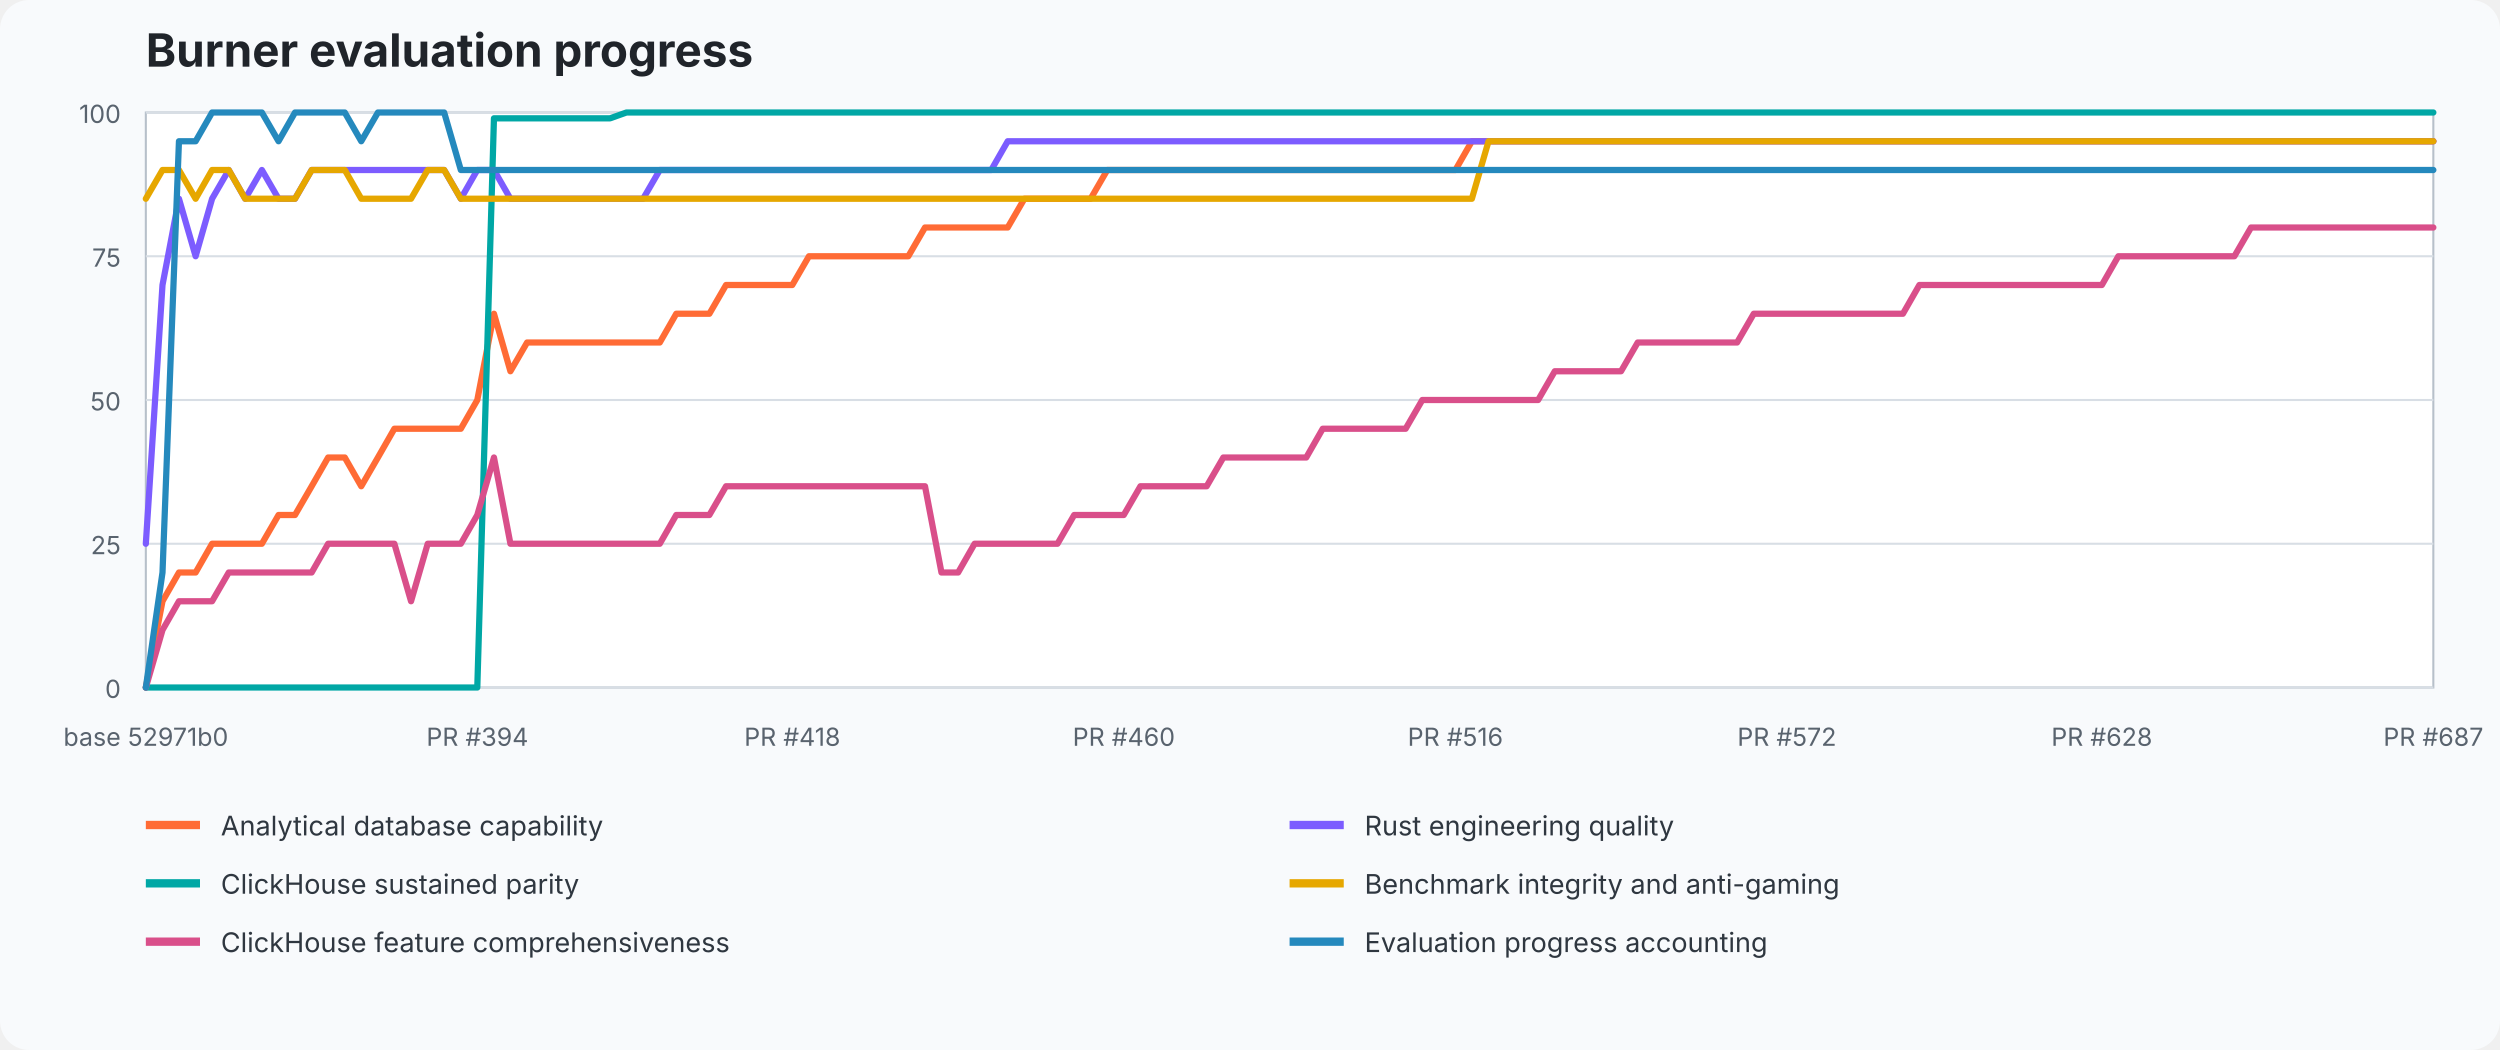
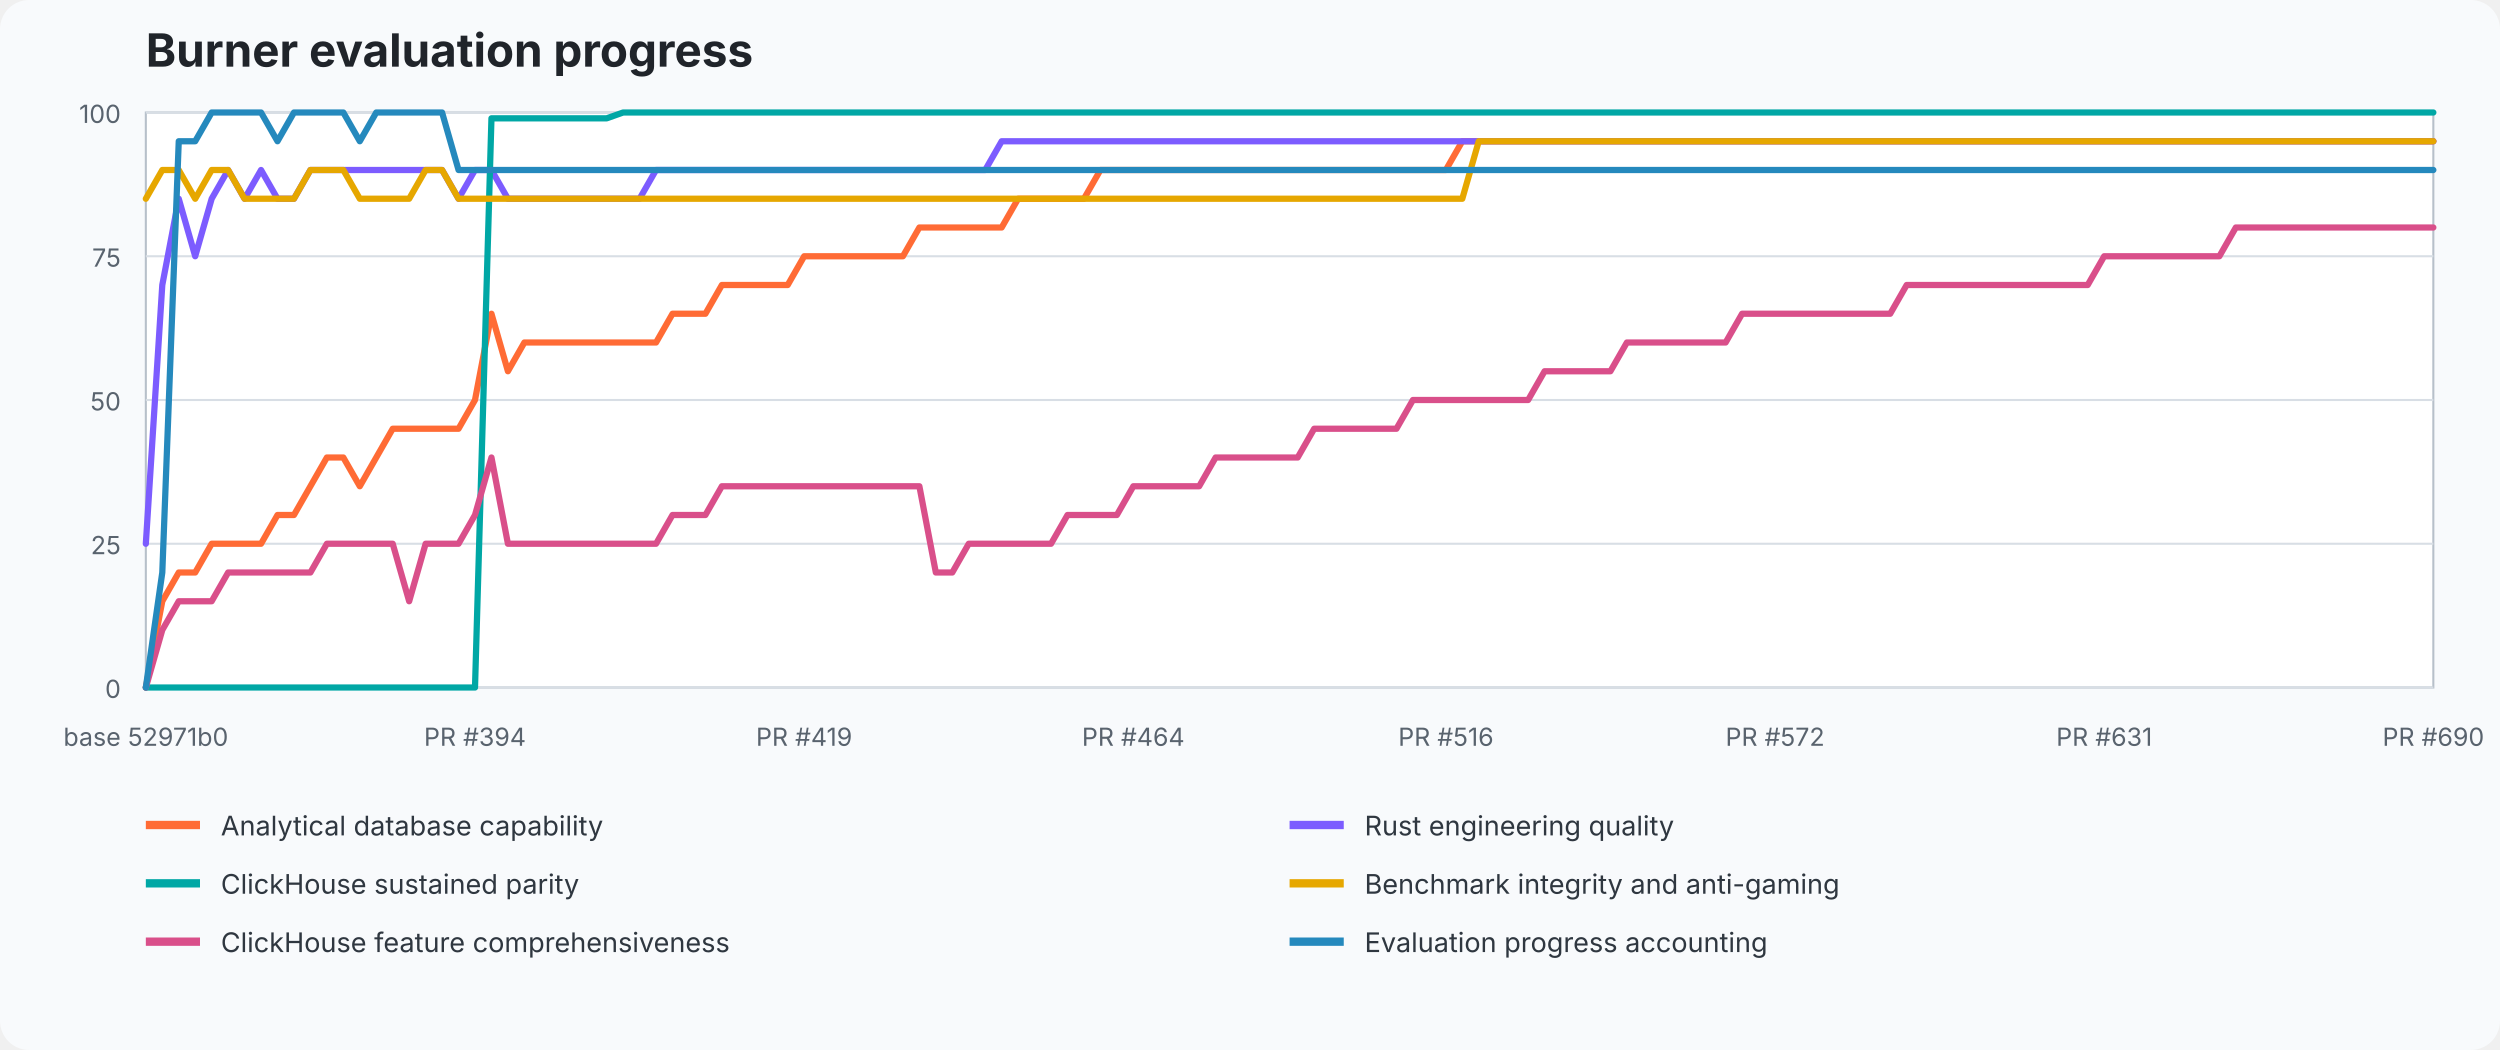
<svg xmlns="http://www.w3.org/2000/svg" width="1200" height="504" viewBox="0 0 1200 504" role="img" aria-labelledby="title desc">
  <style>text{font-family:ui-sans-serif,system-ui,-apple-system,BlinkMacSystemFont,"Segoe UI",sans-serif}.title{font-size:22px;font-weight:700;fill:#20242a}.axis{font-size:12px;fill:#59636e}.legend{font-size:13px;fill:#2f3740}.grid{stroke:#d8dee5;stroke-width:1}.plot{fill:#fff;stroke:#b7c0ca}</style>
  <rect width="100%" height="100%" fill="#f8fafc" rx="14" />
  <text x="70" y="32" class="title">Burner evaluation progress</text>
  <rect x="70" y="54" width="1098" height="276" class="plot" />
  <line x1="70" y1="330" x2="1168" y2="330" class="grid" />
  <text x="58" y="335" text-anchor="end" class="axis">0</text>
  <line x1="70" y1="261" x2="1168" y2="261" class="grid" />
  <text x="58" y="266" text-anchor="end" class="axis">25</text>
  <line x1="70" y1="192" x2="1168" y2="192" class="grid" />
  <text x="58" y="197" text-anchor="end" class="axis">50</text>
  <line x1="70" y1="123" x2="1168" y2="123" class="grid" />
  <text x="58" y="128" text-anchor="end" class="axis">75</text>
  <line x1="70" y1="54" x2="1168" y2="54" class="grid" />
  <text x="58" y="59" text-anchor="end" class="axis">100</text>
-   <polyline points="70.0,330.0 78.0,288.6 85.9,274.8 93.9,274.8 101.8,261.0 109.8,261.0 117.7,261.0 125.7,261.0 133.7,247.2 141.6,247.2 149.6,233.4 157.5,219.6 165.5,219.6 173.4,233.4 181.4,219.6 189.3,205.8 197.3,205.8 205.3,205.8 213.2,205.8 221.2,205.8 229.1,192.0 237.1,150.6 245.0,178.2 253.0,164.4 261.0,164.4 268.9,164.4 276.9,164.4 284.8,164.4 292.8,164.4 300.7,164.4 308.7,164.4 316.7,164.4 324.6,150.6 332.6,150.6 340.5,150.6 348.5,136.8 356.4,136.8 364.4,136.8 372.3,136.8 380.3,136.8 388.3,123.0 396.2,123.0 404.2,123.0 412.1,123.0 420.1,123.0 428.0,123.0 436.0,123.0 444.0,109.2 451.9,109.2 459.9,109.2 467.8,109.2 475.8,109.2 483.7,109.2 491.7,95.4 499.7,95.4 507.6,95.4 515.6,95.4 523.5,95.4 531.5,81.6 539.4,81.6 547.4,81.6 555.3,81.6 563.3,81.6 571.3,81.6 579.2,81.6 587.2,81.6 595.1,81.6 603.1,81.6 611.0,81.6 619.0,81.6 627.0,81.6 634.9,81.6 642.9,81.6 650.8,81.6 658.8,81.6 666.7,81.6 674.7,81.6 682.7,81.6 690.6,81.6 698.6,81.6 706.5,67.8 714.5,67.8 722.4,67.8 730.4,67.8 738.3,67.8 746.3,67.8 754.3,67.8 762.2,67.8 770.2,67.8 778.1,67.8 786.1,67.8 794.0,67.8 802.0,67.8 810.0,67.8 817.9,67.8 825.9,67.8 833.8,67.8 841.8,67.8 849.7,67.8 857.7,67.8 865.7,67.8 873.6,67.8 881.6,67.8 889.5,67.8 897.5,67.8 905.4,67.8 913.4,67.8 921.3,67.8 929.3,67.8 937.3,67.8 945.2,67.8 953.2,67.8 961.1,67.8 969.1,67.8 977.0,67.8 985.0,67.8 993.0,67.8 1000.9,67.8 1008.9,67.8 1016.8,67.8 1024.8,67.8 1032.7,67.8 1040.7,67.8 1048.7,67.8 1056.6,67.8 1064.6,67.8 1072.5,67.8 1080.5,67.8 1088.4,67.8 1096.4,67.8 1104.3,67.8 1112.3,67.8 1120.3,67.8 1128.2,67.8 1136.2,67.8 1144.1,67.8 1152.1,67.8 1160.0,67.8 1168.0,67.8" fill="none" stroke="#ff6b35" stroke-width="3" stroke-linejoin="round" stroke-linecap="round" />
-   <polyline points="70.0,261.0 78.0,136.8 85.9,95.4 93.9,123.0 101.8,95.4 109.8,81.6 117.7,95.4 125.7,81.6 133.7,95.4 141.6,95.4 149.6,81.6 157.5,81.6 165.5,81.6 173.4,81.6 181.4,81.6 189.3,81.6 197.3,81.6 205.3,81.6 213.2,81.6 221.2,95.4 229.1,81.6 237.1,81.6 245.0,95.4 253.0,95.4 261.0,95.4 268.9,95.4 276.9,95.4 284.8,95.4 292.8,95.4 300.7,95.4 308.7,95.4 316.7,81.6 324.6,81.6 332.6,81.6 340.5,81.6 348.5,81.6 356.4,81.6 364.4,81.6 372.3,81.6 380.3,81.6 388.3,81.6 396.2,81.6 404.2,81.6 412.1,81.6 420.1,81.6 428.0,81.6 436.0,81.6 444.0,81.6 451.9,81.6 459.9,81.6 467.8,81.6 475.8,81.6 483.7,67.8 491.7,67.8 499.7,67.8 507.6,67.8 515.6,67.8 523.5,67.8 531.5,67.8 539.4,67.8 547.4,67.8 555.3,67.8 563.3,67.8 571.3,67.8 579.2,67.8 587.2,67.8 595.1,67.8 603.1,67.8 611.0,67.8 619.0,67.8 627.0,67.8 634.9,67.8 642.9,67.8 650.8,67.8 658.8,67.8 666.7,67.8 674.7,67.8 682.7,67.8 690.6,67.8 698.6,67.8 706.5,67.8 714.5,67.8 722.4,67.8 730.4,67.8 738.3,67.8 746.3,67.8 754.3,67.8 762.2,67.8 770.2,67.8 778.1,67.8 786.1,67.8 794.0,67.8 802.0,67.8 810.0,67.8 817.9,67.8 825.9,67.8 833.8,67.8 841.8,67.8 849.7,67.8 857.7,67.8 865.7,67.8 873.6,67.8 881.6,67.8 889.5,67.8 897.5,67.8 905.4,67.8 913.4,67.8 921.3,67.8 929.3,67.8 937.3,67.8 945.2,67.8 953.2,67.8 961.1,67.8 969.1,67.8 977.0,67.8 985.0,67.8 993.0,67.8 1000.9,67.8 1008.9,67.8 1016.8,67.8 1024.8,67.8 1032.7,67.8 1040.7,67.8 1048.7,67.8 1056.6,67.8 1064.6,67.8 1072.5,67.8 1080.5,67.8 1088.4,67.8 1096.4,67.8 1104.3,67.8 1112.3,67.8 1120.3,67.8 1128.2,67.8 1136.2,67.8 1144.1,67.8 1152.1,67.8 1160.0,67.8 1168.0,67.8" fill="none" stroke="#7c5cff" stroke-width="3" stroke-linejoin="round" stroke-linecap="round" />
-   <polyline points="70.0,330.0 78.0,330.0 85.9,330.0 93.9,330.0 101.8,330.0 109.8,330.0 117.7,330.0 125.7,330.0 133.7,330.0 141.6,330.0 149.6,330.0 157.5,330.0 165.5,330.0 173.4,330.0 181.4,330.0 189.3,330.0 197.3,330.0 205.3,330.0 213.2,330.0 221.2,330.0 229.1,330.0 237.1,56.8 245.0,56.8 253.0,56.8 261.0,56.8 268.9,56.8 276.9,56.8 284.8,56.8 292.8,56.8 300.7,54.0 308.7,54.0 316.7,54.0 324.6,54.0 332.6,54.0 340.5,54.0 348.5,54.0 356.4,54.0 364.4,54.0 372.3,54.0 380.3,54.0 388.3,54.0 396.2,54.0 404.2,54.0 412.1,54.0 420.1,54.0 428.0,54.0 436.0,54.0 444.0,54.0 451.9,54.0 459.9,54.0 467.8,54.0 475.8,54.0 483.7,54.0 491.7,54.0 499.7,54.0 507.6,54.0 515.6,54.0 523.5,54.0 531.5,54.0 539.4,54.0 547.4,54.0 555.3,54.0 563.3,54.0 571.3,54.0 579.2,54.0 587.2,54.0 595.1,54.0 603.1,54.0 611.0,54.0 619.0,54.0 627.0,54.0 634.9,54.0 642.9,54.0 650.8,54.0 658.8,54.0 666.7,54.0 674.7,54.0 682.7,54.0 690.6,54.0 698.6,54.0 706.5,54.0 714.5,54.0 722.4,54.0 730.4,54.0 738.3,54.0 746.3,54.0 754.3,54.0 762.2,54.0 770.2,54.0 778.1,54.0 786.1,54.0 794.0,54.0 802.0,54.0 810.0,54.0 817.9,54.0 825.9,54.0 833.8,54.0 841.8,54.0 849.7,54.0 857.7,54.0 865.7,54.0 873.6,54.0 881.6,54.0 889.5,54.0 897.5,54.0 905.4,54.0 913.4,54.0 921.3,54.0 929.3,54.0 937.3,54.0 945.2,54.0 953.2,54.0 961.1,54.0 969.1,54.0 977.0,54.0 985.0,54.0 993.0,54.0 1000.9,54.0 1008.9,54.0 1016.8,54.0 1024.8,54.0 1032.7,54.0 1040.7,54.0 1048.7,54.0 1056.6,54.0 1064.6,54.0 1072.5,54.0 1080.5,54.0 1088.4,54.0 1096.4,54.0 1104.3,54.0 1112.3,54.0 1120.3,54.0 1128.2,54.0 1136.2,54.0 1144.1,54.0 1152.1,54.0 1160.0,54.0 1168.0,54.0" fill="none" stroke="#00a7a5" stroke-width="3" stroke-linejoin="round" stroke-linecap="round" />
-   <polyline points="70.0,95.4 78.0,81.6 85.9,81.6 93.9,95.4 101.8,81.6 109.8,81.6 117.7,95.4 125.7,95.4 133.7,95.4 141.6,95.4 149.6,81.6 157.5,81.6 165.5,81.6 173.4,95.4 181.4,95.4 189.3,95.4 197.3,95.4 205.3,81.6 213.2,81.6 221.2,95.4 229.1,95.4 237.1,95.4 245.0,95.4 253.0,95.4 261.0,95.4 268.9,95.4 276.9,95.4 284.8,95.4 292.8,95.4 300.7,95.4 308.7,95.4 316.7,95.4 324.6,95.4 332.6,95.4 340.5,95.4 348.5,95.4 356.4,95.4 364.4,95.4 372.3,95.4 380.3,95.4 388.3,95.4 396.2,95.4 404.2,95.4 412.1,95.4 420.1,95.4 428.0,95.4 436.0,95.4 444.0,95.4 451.9,95.4 459.9,95.4 467.8,95.4 475.8,95.4 483.7,95.4 491.7,95.4 499.7,95.4 507.6,95.4 515.6,95.4 523.5,95.4 531.5,95.4 539.4,95.4 547.4,95.4 555.3,95.4 563.3,95.4 571.3,95.4 579.2,95.4 587.2,95.4 595.1,95.4 603.1,95.4 611.0,95.4 619.0,95.4 627.0,95.4 634.9,95.4 642.9,95.4 650.8,95.4 658.8,95.4 666.7,95.4 674.7,95.4 682.7,95.4 690.6,95.4 698.6,95.4 706.5,95.4 714.5,67.8 722.4,67.8 730.4,67.8 738.3,67.8 746.3,67.8 754.3,67.8 762.2,67.8 770.2,67.8 778.1,67.8 786.1,67.8 794.0,67.8 802.0,67.8 810.0,67.8 817.9,67.8 825.9,67.8 833.8,67.8 841.8,67.8 849.7,67.8 857.7,67.8 865.7,67.8 873.6,67.8 881.6,67.8 889.5,67.8 897.5,67.8 905.4,67.8 913.4,67.8 921.3,67.8 929.3,67.8 937.3,67.8 945.2,67.8 953.2,67.8 961.1,67.8 969.1,67.8 977.0,67.8 985.0,67.8 993.0,67.8 1000.9,67.8 1008.9,67.8 1016.8,67.8 1024.8,67.8 1032.7,67.8 1040.7,67.8 1048.7,67.8 1056.6,67.8 1064.6,67.8 1072.5,67.8 1080.5,67.8 1088.4,67.8 1096.4,67.8 1104.3,67.8 1112.3,67.8 1120.3,67.8 1128.2,67.8 1136.2,67.8 1144.1,67.8 1152.1,67.8 1160.0,67.8 1168.0,67.8" fill="none" stroke="#e6a700" stroke-width="3" stroke-linejoin="round" stroke-linecap="round" />
-   <polyline points="70.0,330.0 78.0,302.4 85.9,288.6 93.9,288.6 101.8,288.6 109.8,274.8 117.7,274.8 125.7,274.8 133.7,274.8 141.6,274.8 149.6,274.8 157.5,261.0 165.5,261.0 173.4,261.0 181.4,261.0 189.3,261.0 197.3,288.6 205.3,261.0 213.2,261.0 221.2,261.0 229.1,247.2 237.1,219.6 245.0,261.0 253.0,261.0 261.0,261.0 268.9,261.0 276.9,261.0 284.8,261.0 292.8,261.0 300.7,261.0 308.7,261.0 316.7,261.0 324.6,247.2 332.6,247.2 340.5,247.2 348.5,233.4 356.4,233.4 364.4,233.4 372.3,233.4 380.3,233.4 388.3,233.4 396.2,233.4 404.2,233.4 412.1,233.4 420.1,233.4 428.0,233.4 436.0,233.4 444.0,233.4 451.9,274.8 459.9,274.8 467.8,261.0 475.8,261.0 483.7,261.0 491.7,261.0 499.7,261.0 507.6,261.0 515.6,247.2 523.5,247.2 531.5,247.2 539.4,247.2 547.4,233.4 555.3,233.4 563.3,233.4 571.3,233.4 579.2,233.4 587.2,219.6 595.1,219.6 603.1,219.6 611.0,219.6 619.0,219.6 627.0,219.6 634.9,205.8 642.9,205.8 650.8,205.8 658.8,205.8 666.7,205.8 674.7,205.8 682.7,192.0 690.6,192.0 698.6,192.0 706.5,192.0 714.5,192.0 722.4,192.0 730.4,192.0 738.3,192.0 746.3,178.2 754.3,178.2 762.2,178.2 770.2,178.2 778.1,178.2 786.1,164.4 794.0,164.4 802.0,164.4 810.0,164.4 817.9,164.4 825.9,164.4 833.8,164.4 841.8,150.6 849.7,150.6 857.7,150.6 865.7,150.6 873.6,150.6 881.6,150.6 889.5,150.6 897.5,150.6 905.4,150.6 913.4,150.6 921.3,136.8 929.3,136.8 937.3,136.8 945.2,136.8 953.2,136.8 961.1,136.8 969.1,136.8 977.0,136.8 985.0,136.8 993.0,136.8 1000.9,136.8 1008.9,136.8 1016.8,123.0 1024.8,123.0 1032.7,123.0 1040.7,123.0 1048.7,123.0 1056.6,123.0 1064.6,123.0 1072.5,123.0 1080.5,109.2 1088.4,109.2 1096.4,109.2 1104.3,109.2 1112.3,109.2 1120.3,109.2 1128.2,109.2 1136.2,109.2 1144.1,109.2 1152.1,109.2 1160.0,109.2 1168.0,109.2" fill="none" stroke="#d94f8a" stroke-width="3" stroke-linejoin="round" stroke-linecap="round" />
-   <polyline points="70.0,330.0 78.0,274.8 85.9,67.8 93.9,67.8 101.8,54.0 109.8,54.0 117.7,54.0 125.7,54.0 133.7,67.8 141.6,54.0 149.6,54.0 157.5,54.0 165.5,54.0 173.4,67.8 181.4,54.0 189.3,54.0 197.3,54.0 205.3,54.0 213.2,54.0 221.2,81.6 229.1,81.6 237.1,81.6 245.0,81.6 253.0,81.6 261.0,81.6 268.9,81.6 276.9,81.6 284.8,81.6 292.8,81.6 300.7,81.6 308.7,81.6 316.7,81.6 324.6,81.6 332.6,81.6 340.5,81.6 348.5,81.6 356.4,81.6 364.4,81.6 372.3,81.6 380.3,81.6 388.3,81.6 396.2,81.6 404.2,81.6 412.1,81.6 420.1,81.6 428.0,81.6 436.0,81.6 444.0,81.6 451.9,81.6 459.9,81.6 467.8,81.6 475.8,81.6 483.7,81.6 491.7,81.6 499.7,81.6 507.6,81.6 515.6,81.6 523.5,81.6 531.5,81.6 539.4,81.6 547.4,81.6 555.3,81.6 563.3,81.6 571.3,81.6 579.2,81.6 587.2,81.6 595.1,81.6 603.1,81.6 611.0,81.6 619.0,81.6 627.0,81.6 634.9,81.6 642.9,81.6 650.8,81.6 658.8,81.6 666.7,81.6 674.7,81.6 682.7,81.6 690.6,81.6 698.6,81.6 706.5,81.6 714.5,81.6 722.4,81.6 730.4,81.6 738.3,81.6 746.3,81.6 754.3,81.6 762.2,81.6 770.2,81.6 778.1,81.6 786.1,81.6 794.0,81.6 802.0,81.6 810.0,81.6 817.9,81.6 825.9,81.6 833.8,81.6 841.8,81.6 849.7,81.6 857.7,81.6 865.7,81.6 873.6,81.6 881.6,81.6 889.5,81.6 897.5,81.6 905.4,81.6 913.4,81.6 921.3,81.6 929.3,81.6 937.3,81.6 945.2,81.6 953.2,81.6 961.1,81.6 969.1,81.6 977.0,81.6 985.0,81.6 993.0,81.6 1000.9,81.6 1008.9,81.6 1016.8,81.6 1024.8,81.6 1032.7,81.6 1040.7,81.6 1048.7,81.6 1056.6,81.6 1064.6,81.6 1072.5,81.6 1080.5,81.6 1088.4,81.6 1096.4,81.6 1104.3,81.6 1112.3,81.6 1120.3,81.6 1128.2,81.6 1136.2,81.6 1144.1,81.6 1152.1,81.6 1160.0,81.6 1168.0,81.6" fill="none" stroke="#2589bd" stroke-width="3" stroke-linejoin="round" stroke-linecap="round" />
+   <polyline points="70.0,330.0 77.9,288.6 85.8,274.8 93.7,274.8 101.6,261.0 109.5,261.0 117.4,261.0 125.3,261.0 133.2,247.2 141.1,247.2 149.0,233.4 156.9,219.6 164.8,219.6 172.7,233.4 180.6,219.6 188.5,205.8 196.4,205.8 204.3,205.8 212.2,205.8 220.1,205.8 228.0,192.0 235.9,150.6 243.8,178.2 251.7,164.4 259.6,164.4 267.5,164.4 275.4,164.4 283.3,164.4 291.2,164.4 299.1,164.4 307.0,164.4 314.9,164.4 322.8,150.6 330.7,150.6 338.6,150.6 346.5,136.8 354.4,136.8 362.3,136.8 370.2,136.8 378.1,136.8 386.0,123.0 393.9,123.0 401.8,123.0 409.7,123.0 417.6,123.0 425.5,123.0 433.4,123.0 441.3,109.2 449.2,109.2 457.1,109.2 465.0,109.2 472.9,109.2 480.8,109.2 488.7,95.4 496.6,95.4 504.5,95.4 512.4,95.4 520.3,95.4 528.2,81.6 536.1,81.6 544.0,81.6 551.9,81.6 559.8,81.6 567.7,81.6 575.6,81.6 583.5,81.6 591.4,81.6 599.3,81.6 607.2,81.6 615.1,81.6 622.9,81.6 630.8,81.6 638.7,81.6 646.6,81.6 654.5,81.6 662.4,81.6 670.3,81.6 678.2,81.6 686.1,81.6 694.0,81.6 701.9,67.8 709.8,67.8 717.7,67.8 725.6,67.8 733.5,67.8 741.4,67.8 749.3,67.8 757.2,67.8 765.1,67.8 773.0,67.8 780.9,67.8 788.8,67.8 796.7,67.8 804.6,67.8 812.5,67.8 820.4,67.8 828.3,67.8 836.2,67.8 844.1,67.8 852.0,67.8 859.9,67.8 867.8,67.8 875.7,67.8 883.6,67.8 891.5,67.8 899.4,67.8 907.3,67.8 915.2,67.8 923.1,67.8 931.0,67.8 938.9,67.8 946.8,67.8 954.7,67.8 962.6,67.8 970.5,67.8 978.4,67.8 986.3,67.8 994.2,67.8 1002.1,67.8 1010.0,67.8 1017.9,67.8 1025.8,67.8 1033.7,67.8 1041.6,67.8 1049.5,67.8 1057.4,67.8 1065.3,67.8 1073.2,67.8 1081.1,67.8 1089.0,67.8 1096.9,67.8 1104.8,67.8 1112.7,67.8 1120.6,67.8 1128.5,67.8 1136.4,67.8 1144.3,67.8 1152.2,67.8 1160.1,67.8 1168.0,67.8" fill="none" stroke="#ff6b35" stroke-width="3" stroke-linejoin="round" stroke-linecap="round" />
+   <polyline points="70.0,261.0 77.9,136.8 85.8,95.4 93.7,123.0 101.6,95.4 109.5,81.6 117.4,95.4 125.3,81.6 133.2,95.4 141.1,95.4 149.0,81.6 156.9,81.6 164.8,81.6 172.7,81.6 180.6,81.6 188.5,81.6 196.4,81.6 204.3,81.6 212.2,81.6 220.1,95.4 228.0,81.6 235.9,81.6 243.8,95.4 251.7,95.4 259.6,95.4 267.5,95.4 275.4,95.4 283.3,95.4 291.2,95.4 299.1,95.4 307.0,95.4 314.9,81.6 322.8,81.6 330.7,81.6 338.6,81.6 346.5,81.6 354.4,81.6 362.3,81.6 370.2,81.6 378.1,81.6 386.0,81.6 393.9,81.6 401.8,81.6 409.7,81.6 417.6,81.6 425.5,81.6 433.4,81.6 441.3,81.6 449.2,81.6 457.1,81.6 465.0,81.6 472.9,81.6 480.8,67.8 488.7,67.8 496.6,67.8 504.5,67.8 512.4,67.8 520.3,67.8 528.2,67.8 536.1,67.8 544.0,67.8 551.9,67.8 559.8,67.8 567.7,67.8 575.6,67.8 583.5,67.8 591.4,67.8 599.3,67.8 607.2,67.8 615.1,67.8 622.9,67.8 630.8,67.8 638.7,67.8 646.6,67.8 654.5,67.8 662.4,67.8 670.3,67.8 678.2,67.8 686.1,67.8 694.0,67.8 701.9,67.8 709.8,67.8 717.7,67.8 725.6,67.8 733.5,67.8 741.4,67.8 749.3,67.8 757.2,67.8 765.1,67.8 773.0,67.8 780.9,67.8 788.8,67.8 796.7,67.8 804.6,67.8 812.5,67.8 820.4,67.8 828.3,67.8 836.2,67.8 844.1,67.8 852.0,67.8 859.9,67.8 867.8,67.8 875.7,67.8 883.6,67.8 891.5,67.8 899.4,67.8 907.3,67.8 915.2,67.8 923.1,67.8 931.0,67.8 938.9,67.8 946.8,67.8 954.7,67.8 962.6,67.8 970.5,67.8 978.4,67.8 986.3,67.8 994.2,67.8 1002.1,67.8 1010.0,67.8 1017.9,67.8 1025.8,67.8 1033.7,67.8 1041.6,67.8 1049.5,67.8 1057.4,67.8 1065.3,67.8 1073.2,67.8 1081.1,67.8 1089.0,67.8 1096.9,67.8 1104.8,67.8 1112.7,67.8 1120.6,67.8 1128.5,67.8 1136.4,67.8 1144.3,67.8 1152.2,67.8 1160.1,67.8 1168.0,67.8" fill="none" stroke="#7c5cff" stroke-width="3" stroke-linejoin="round" stroke-linecap="round" />
+   <polyline points="70.0,330.0 77.9,330.0 85.8,330.0 93.7,330.0 101.6,330.0 109.5,330.0 117.4,330.0 125.3,330.0 133.2,330.0 141.1,330.0 149.0,330.0 156.9,330.0 164.8,330.0 172.7,330.0 180.6,330.0 188.5,330.0 196.4,330.0 204.3,330.0 212.2,330.0 220.1,330.0 228.0,330.0 235.9,56.8 243.8,56.8 251.7,56.8 259.6,56.8 267.5,56.8 275.4,56.8 283.3,56.8 291.2,56.8 299.1,54.0 307.0,54.0 314.9,54.0 322.8,54.0 330.7,54.0 338.6,54.0 346.5,54.0 354.4,54.0 362.3,54.0 370.2,54.0 378.1,54.0 386.0,54.0 393.9,54.0 401.8,54.0 409.7,54.0 417.6,54.0 425.5,54.0 433.4,54.0 441.3,54.0 449.2,54.0 457.1,54.0 465.0,54.0 472.9,54.0 480.8,54.0 488.7,54.0 496.6,54.0 504.5,54.0 512.4,54.0 520.3,54.0 528.2,54.0 536.1,54.0 544.0,54.0 551.9,54.0 559.8,54.0 567.7,54.0 575.6,54.0 583.5,54.0 591.4,54.0 599.3,54.0 607.2,54.0 615.1,54.0 622.9,54.0 630.8,54.0 638.7,54.0 646.6,54.0 654.5,54.0 662.4,54.0 670.3,54.0 678.2,54.0 686.1,54.0 694.0,54.0 701.9,54.0 709.8,54.0 717.7,54.0 725.6,54.0 733.5,54.0 741.4,54.0 749.3,54.0 757.2,54.0 765.1,54.0 773.0,54.0 780.9,54.0 788.8,54.0 796.7,54.0 804.6,54.0 812.5,54.0 820.4,54.0 828.3,54.0 836.2,54.0 844.1,54.0 852.0,54.0 859.9,54.0 867.8,54.0 875.7,54.0 883.6,54.0 891.5,54.0 899.4,54.0 907.3,54.0 915.2,54.0 923.1,54.0 931.0,54.0 938.9,54.0 946.8,54.0 954.7,54.0 962.6,54.0 970.5,54.0 978.4,54.0 986.3,54.0 994.2,54.0 1002.1,54.0 1010.0,54.0 1017.9,54.0 1025.8,54.0 1033.7,54.0 1041.6,54.0 1049.5,54.0 1057.4,54.0 1065.3,54.0 1073.2,54.0 1081.1,54.0 1089.0,54.0 1096.9,54.0 1104.8,54.0 1112.7,54.0 1120.6,54.0 1128.5,54.0 1136.4,54.0 1144.3,54.0 1152.2,54.0 1160.1,54.0 1168.0,54.0" fill="none" stroke="#00a7a5" stroke-width="3" stroke-linejoin="round" stroke-linecap="round" />
+   <polyline points="70.0,95.4 77.9,81.6 85.8,81.6 93.7,95.4 101.6,81.6 109.5,81.6 117.4,95.4 125.3,95.4 133.2,95.4 141.1,95.4 149.0,81.6 156.9,81.6 164.8,81.6 172.7,95.4 180.6,95.4 188.5,95.4 196.4,95.4 204.3,81.6 212.2,81.6 220.1,95.4 228.0,95.4 235.9,95.4 243.8,95.4 251.7,95.4 259.6,95.4 267.5,95.4 275.4,95.4 283.3,95.4 291.2,95.4 299.1,95.4 307.0,95.4 314.9,95.4 322.8,95.4 330.7,95.4 338.6,95.4 346.5,95.4 354.4,95.4 362.3,95.4 370.2,95.4 378.1,95.4 386.0,95.4 393.9,95.4 401.8,95.4 409.7,95.4 417.6,95.4 425.5,95.4 433.4,95.4 441.3,95.4 449.2,95.4 457.1,95.4 465.0,95.4 472.9,95.4 480.8,95.4 488.7,95.4 496.6,95.4 504.5,95.4 512.4,95.4 520.3,95.4 528.2,95.4 536.1,95.4 544.0,95.4 551.9,95.4 559.8,95.4 567.7,95.4 575.6,95.4 583.5,95.4 591.4,95.4 599.3,95.4 607.2,95.4 615.1,95.4 622.9,95.4 630.8,95.4 638.7,95.4 646.6,95.4 654.5,95.4 662.4,95.4 670.3,95.4 678.2,95.4 686.1,95.4 694.0,95.4 701.9,95.4 709.8,67.8 717.7,67.8 725.6,67.8 733.5,67.8 741.4,67.8 749.3,67.8 757.2,67.8 765.1,67.8 773.0,67.8 780.9,67.8 788.8,67.8 796.7,67.8 804.6,67.8 812.5,67.8 820.4,67.8 828.3,67.8 836.2,67.8 844.1,67.8 852.0,67.8 859.9,67.8 867.8,67.8 875.7,67.8 883.6,67.8 891.5,67.8 899.4,67.8 907.3,67.8 915.2,67.8 923.1,67.8 931.0,67.8 938.9,67.8 946.8,67.8 954.7,67.8 962.6,67.8 970.5,67.8 978.4,67.8 986.3,67.8 994.2,67.8 1002.1,67.8 1010.0,67.8 1017.9,67.8 1025.8,67.8 1033.7,67.8 1041.6,67.8 1049.5,67.8 1057.4,67.8 1065.3,67.8 1073.2,67.8 1081.1,67.8 1089.0,67.8 1096.9,67.8 1104.8,67.8 1112.7,67.8 1120.6,67.8 1128.5,67.8 1136.4,67.8 1144.3,67.8 1152.2,67.8 1160.1,67.8 1168.0,67.8" fill="none" stroke="#e6a700" stroke-width="3" stroke-linejoin="round" stroke-linecap="round" />
+   <polyline points="70.0,330.0 77.9,302.4 85.8,288.6 93.7,288.6 101.6,288.6 109.5,274.8 117.4,274.8 125.3,274.8 133.2,274.8 141.1,274.8 149.0,274.8 156.9,261.0 164.8,261.0 172.7,261.0 180.6,261.0 188.5,261.0 196.4,288.6 204.3,261.0 212.2,261.0 220.1,261.0 228.0,247.2 235.9,219.6 243.8,261.0 251.7,261.0 259.6,261.0 267.5,261.0 275.4,261.0 283.3,261.0 291.2,261.0 299.1,261.0 307.0,261.0 314.9,261.0 322.8,247.2 330.7,247.2 338.6,247.2 346.5,233.4 354.4,233.4 362.3,233.4 370.2,233.4 378.1,233.4 386.0,233.4 393.9,233.4 401.8,233.4 409.7,233.4 417.6,233.4 425.5,233.4 433.4,233.4 441.3,233.4 449.2,274.8 457.1,274.8 465.0,261.0 472.9,261.0 480.8,261.0 488.7,261.0 496.6,261.0 504.5,261.0 512.4,247.2 520.3,247.2 528.2,247.2 536.1,247.2 544.0,233.4 551.9,233.4 559.8,233.4 567.7,233.4 575.6,233.4 583.5,219.6 591.4,219.6 599.3,219.6 607.2,219.6 615.1,219.6 622.9,219.6 630.8,205.8 638.7,205.8 646.6,205.8 654.5,205.8 662.4,205.8 670.3,205.8 678.2,192.0 686.1,192.0 694.0,192.0 701.9,192.0 709.8,192.0 717.7,192.0 725.6,192.0 733.5,192.0 741.4,178.2 749.3,178.2 757.2,178.2 765.1,178.2 773.0,178.2 780.9,164.4 788.8,164.4 796.7,164.4 804.6,164.4 812.5,164.4 820.4,164.4 828.3,164.4 836.2,150.6 844.1,150.6 852.0,150.6 859.9,150.6 867.8,150.6 875.7,150.6 883.6,150.6 891.5,150.6 899.4,150.6 907.3,150.6 915.2,136.8 923.1,136.8 931.0,136.8 938.9,136.8 946.8,136.8 954.7,136.8 962.6,136.8 970.5,136.8 978.4,136.8 986.3,136.8 994.2,136.8 1002.1,136.8 1010.0,123.0 1017.9,123.0 1025.8,123.0 1033.7,123.0 1041.6,123.0 1049.5,123.0 1057.4,123.0 1065.3,123.0 1073.2,109.2 1081.1,109.2 1089.0,109.2 1096.9,109.2 1104.8,109.2 1112.7,109.2 1120.6,109.2 1128.5,109.2 1136.4,109.2 1144.3,109.2 1152.2,109.2 1160.1,109.2 1168.0,109.2" fill="none" stroke="#d94f8a" stroke-width="3" stroke-linejoin="round" stroke-linecap="round" />
+   <polyline points="70.0,330.0 77.9,274.8 85.8,67.8 93.7,67.8 101.6,54.0 109.5,54.0 117.4,54.0 125.3,54.0 133.2,67.8 141.1,54.0 149.0,54.0 156.9,54.0 164.8,54.0 172.7,67.8 180.6,54.0 188.5,54.0 196.4,54.0 204.3,54.0 212.2,54.0 220.1,81.6 228.0,81.6 235.9,81.6 243.8,81.6 251.7,81.6 259.6,81.6 267.5,81.6 275.4,81.6 283.3,81.6 291.2,81.6 299.1,81.6 307.0,81.6 314.9,81.6 322.8,81.6 330.7,81.6 338.6,81.6 346.5,81.6 354.4,81.6 362.3,81.6 370.2,81.6 378.1,81.6 386.0,81.6 393.9,81.6 401.8,81.6 409.7,81.6 417.6,81.6 425.5,81.6 433.4,81.6 441.3,81.6 449.2,81.6 457.1,81.6 465.0,81.6 472.9,81.6 480.8,81.6 488.7,81.6 496.6,81.6 504.5,81.6 512.4,81.6 520.3,81.6 528.2,81.6 536.1,81.6 544.0,81.6 551.9,81.6 559.8,81.6 567.7,81.6 575.6,81.6 583.5,81.6 591.4,81.6 599.3,81.6 607.2,81.6 615.1,81.6 622.9,81.6 630.8,81.6 638.7,81.6 646.6,81.6 654.5,81.6 662.4,81.6 670.3,81.6 678.2,81.6 686.1,81.6 694.0,81.6 701.9,81.6 709.8,81.6 717.7,81.6 725.6,81.6 733.5,81.6 741.4,81.6 749.3,81.6 757.2,81.6 765.1,81.6 773.0,81.6 780.9,81.6 788.8,81.6 796.7,81.6 804.6,81.6 812.5,81.6 820.4,81.6 828.3,81.6 836.2,81.6 844.1,81.6 852.0,81.6 859.9,81.6 867.8,81.6 875.7,81.6 883.6,81.6 891.5,81.6 899.4,81.6 907.3,81.6 915.2,81.6 923.1,81.6 931.0,81.6 938.9,81.6 946.8,81.6 954.7,81.6 962.6,81.6 970.5,81.6 978.4,81.6 986.3,81.6 994.2,81.6 1002.1,81.6 1010.0,81.6 1017.9,81.6 1025.8,81.6 1033.7,81.6 1041.6,81.6 1049.5,81.6 1057.4,81.6 1065.3,81.6 1073.2,81.6 1081.1,81.6 1089.0,81.6 1096.9,81.6 1104.8,81.6 1112.7,81.6 1120.6,81.6 1128.5,81.6 1136.4,81.6 1144.3,81.6 1152.2,81.6 1160.1,81.6 1168.0,81.6" fill="none" stroke="#2589bd" stroke-width="3" stroke-linejoin="round" stroke-linecap="round" />
  <text x="70" y="358" text-anchor="middle" class="axis">base 52971b0</text>
-   <text x="229.13" y="358" text-anchor="middle" class="axis">PR #394</text>
-   <text x="380.304" y="358" text-anchor="middle" class="axis">PR #418</text>
-   <text x="539.435" y="358" text-anchor="middle" class="axis">PR #460</text>
-   <text x="698.565" y="358" text-anchor="middle" class="axis">PR #516</text>
-   <text x="857.696" y="358" text-anchor="middle" class="axis">PR #572</text>
-   <text x="1008.87" y="358" text-anchor="middle" class="axis">PR #628</text>
-   <text x="1168" y="358" text-anchor="middle" class="axis">PR #687</text>
+   <text x="227.986" y="358" text-anchor="middle" class="axis">PR #394</text>
+   <text x="385.971" y="358" text-anchor="middle" class="axis">PR #419</text>
+   <text x="543.957" y="358" text-anchor="middle" class="axis">PR #464</text>
+   <text x="694.043" y="358" text-anchor="middle" class="axis">PR #516</text>
+   <text x="852.029" y="358" text-anchor="middle" class="axis">PR #572</text>
+   <text x="1010.014" y="358" text-anchor="middle" class="axis">PR #631</text>
+   <text x="1168" y="358" text-anchor="middle" class="axis">PR #690</text>
  <line x1="70" y1="396" x2="96" y2="396" stroke="#ff6b35" stroke-width="4" />
  <text x="106" y="401" class="legend">Analytical database capability</text>
  <line x1="619" y1="396" x2="645" y2="396" stroke="#7c5cff" stroke-width="4" />
  <text x="655" y="401" class="legend">Rust engineering quality</text>
  <line x1="70" y1="424" x2="96" y2="424" stroke="#00a7a5" stroke-width="4" />
  <text x="106" y="429" class="legend">ClickHouse sustained parity</text>
  <line x1="619" y1="424" x2="645" y2="424" stroke="#e6a700" stroke-width="4" />
  <text x="655" y="429" class="legend">Benchmark integrity and anti-gaming</text>
  <line x1="70" y1="452" x2="96" y2="452" stroke="#d94f8a" stroke-width="4" />
  <text x="106" y="457" class="legend">ClickHouse feature comprehensiveness</text>
  <line x1="619" y1="452" x2="645" y2="452" stroke="#2589bd" stroke-width="4" />
  <text x="655" y="457" class="legend">Evaluation progress accounting</text>
</svg>
